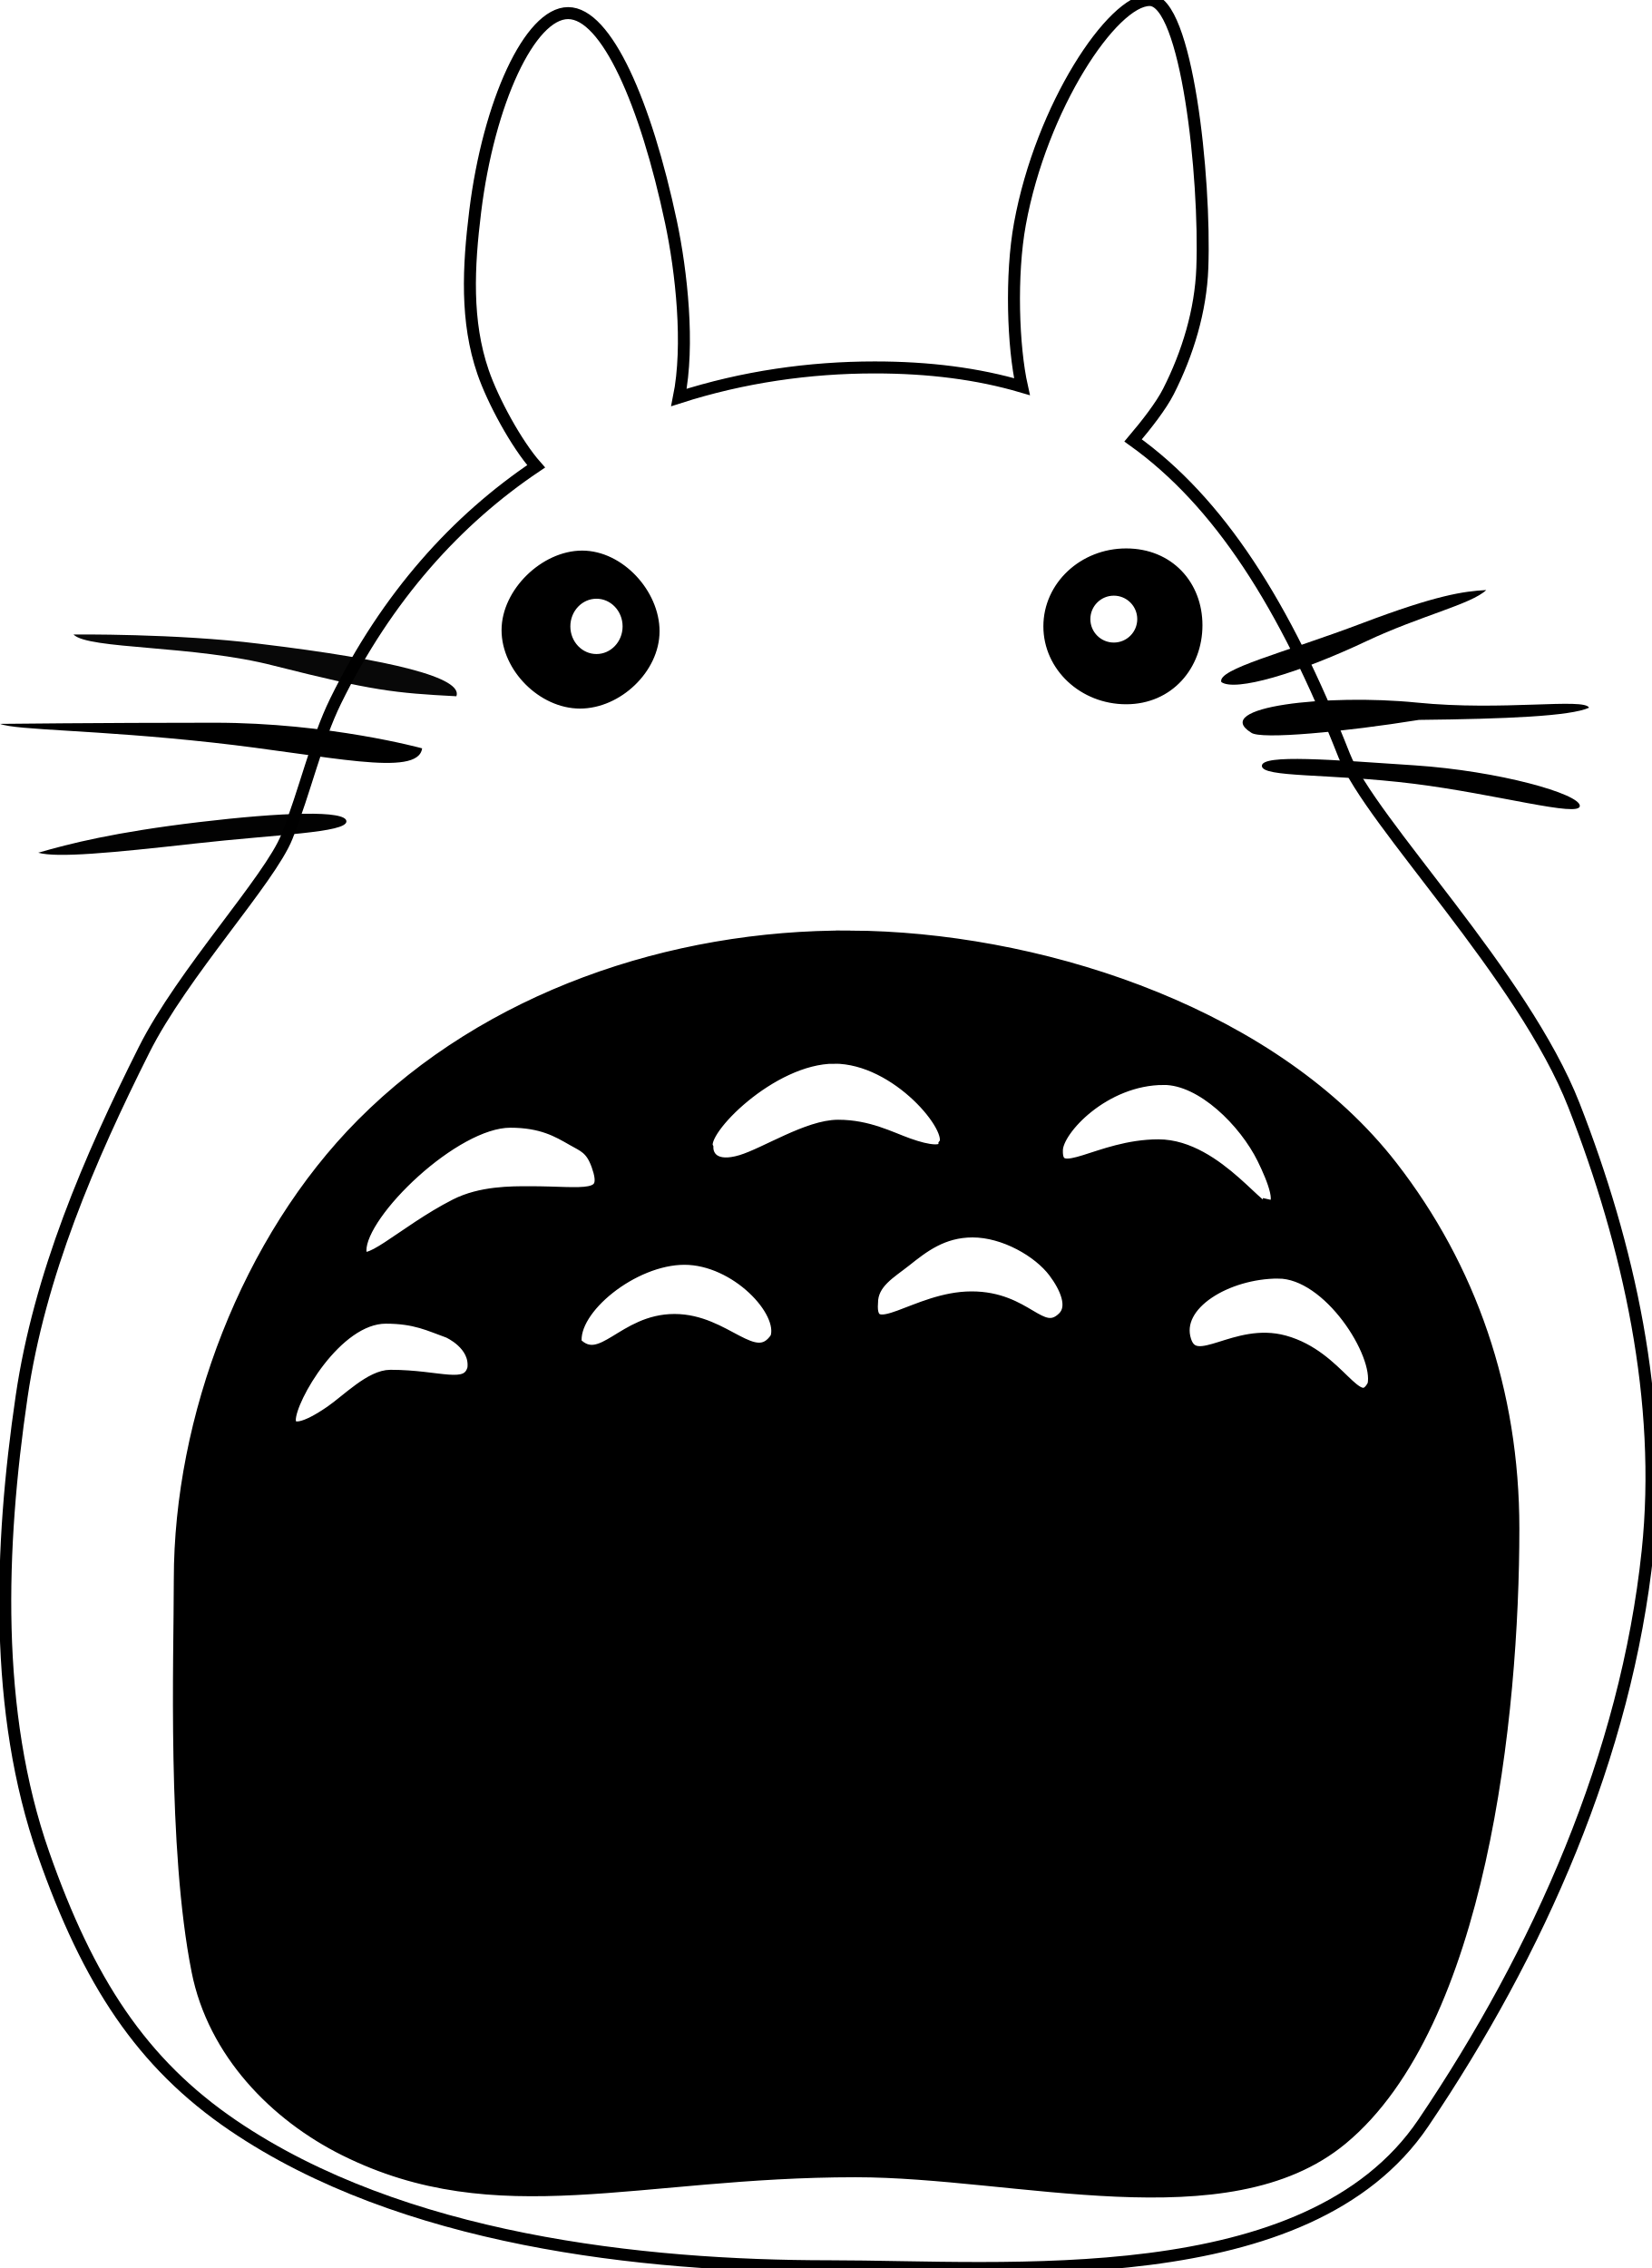
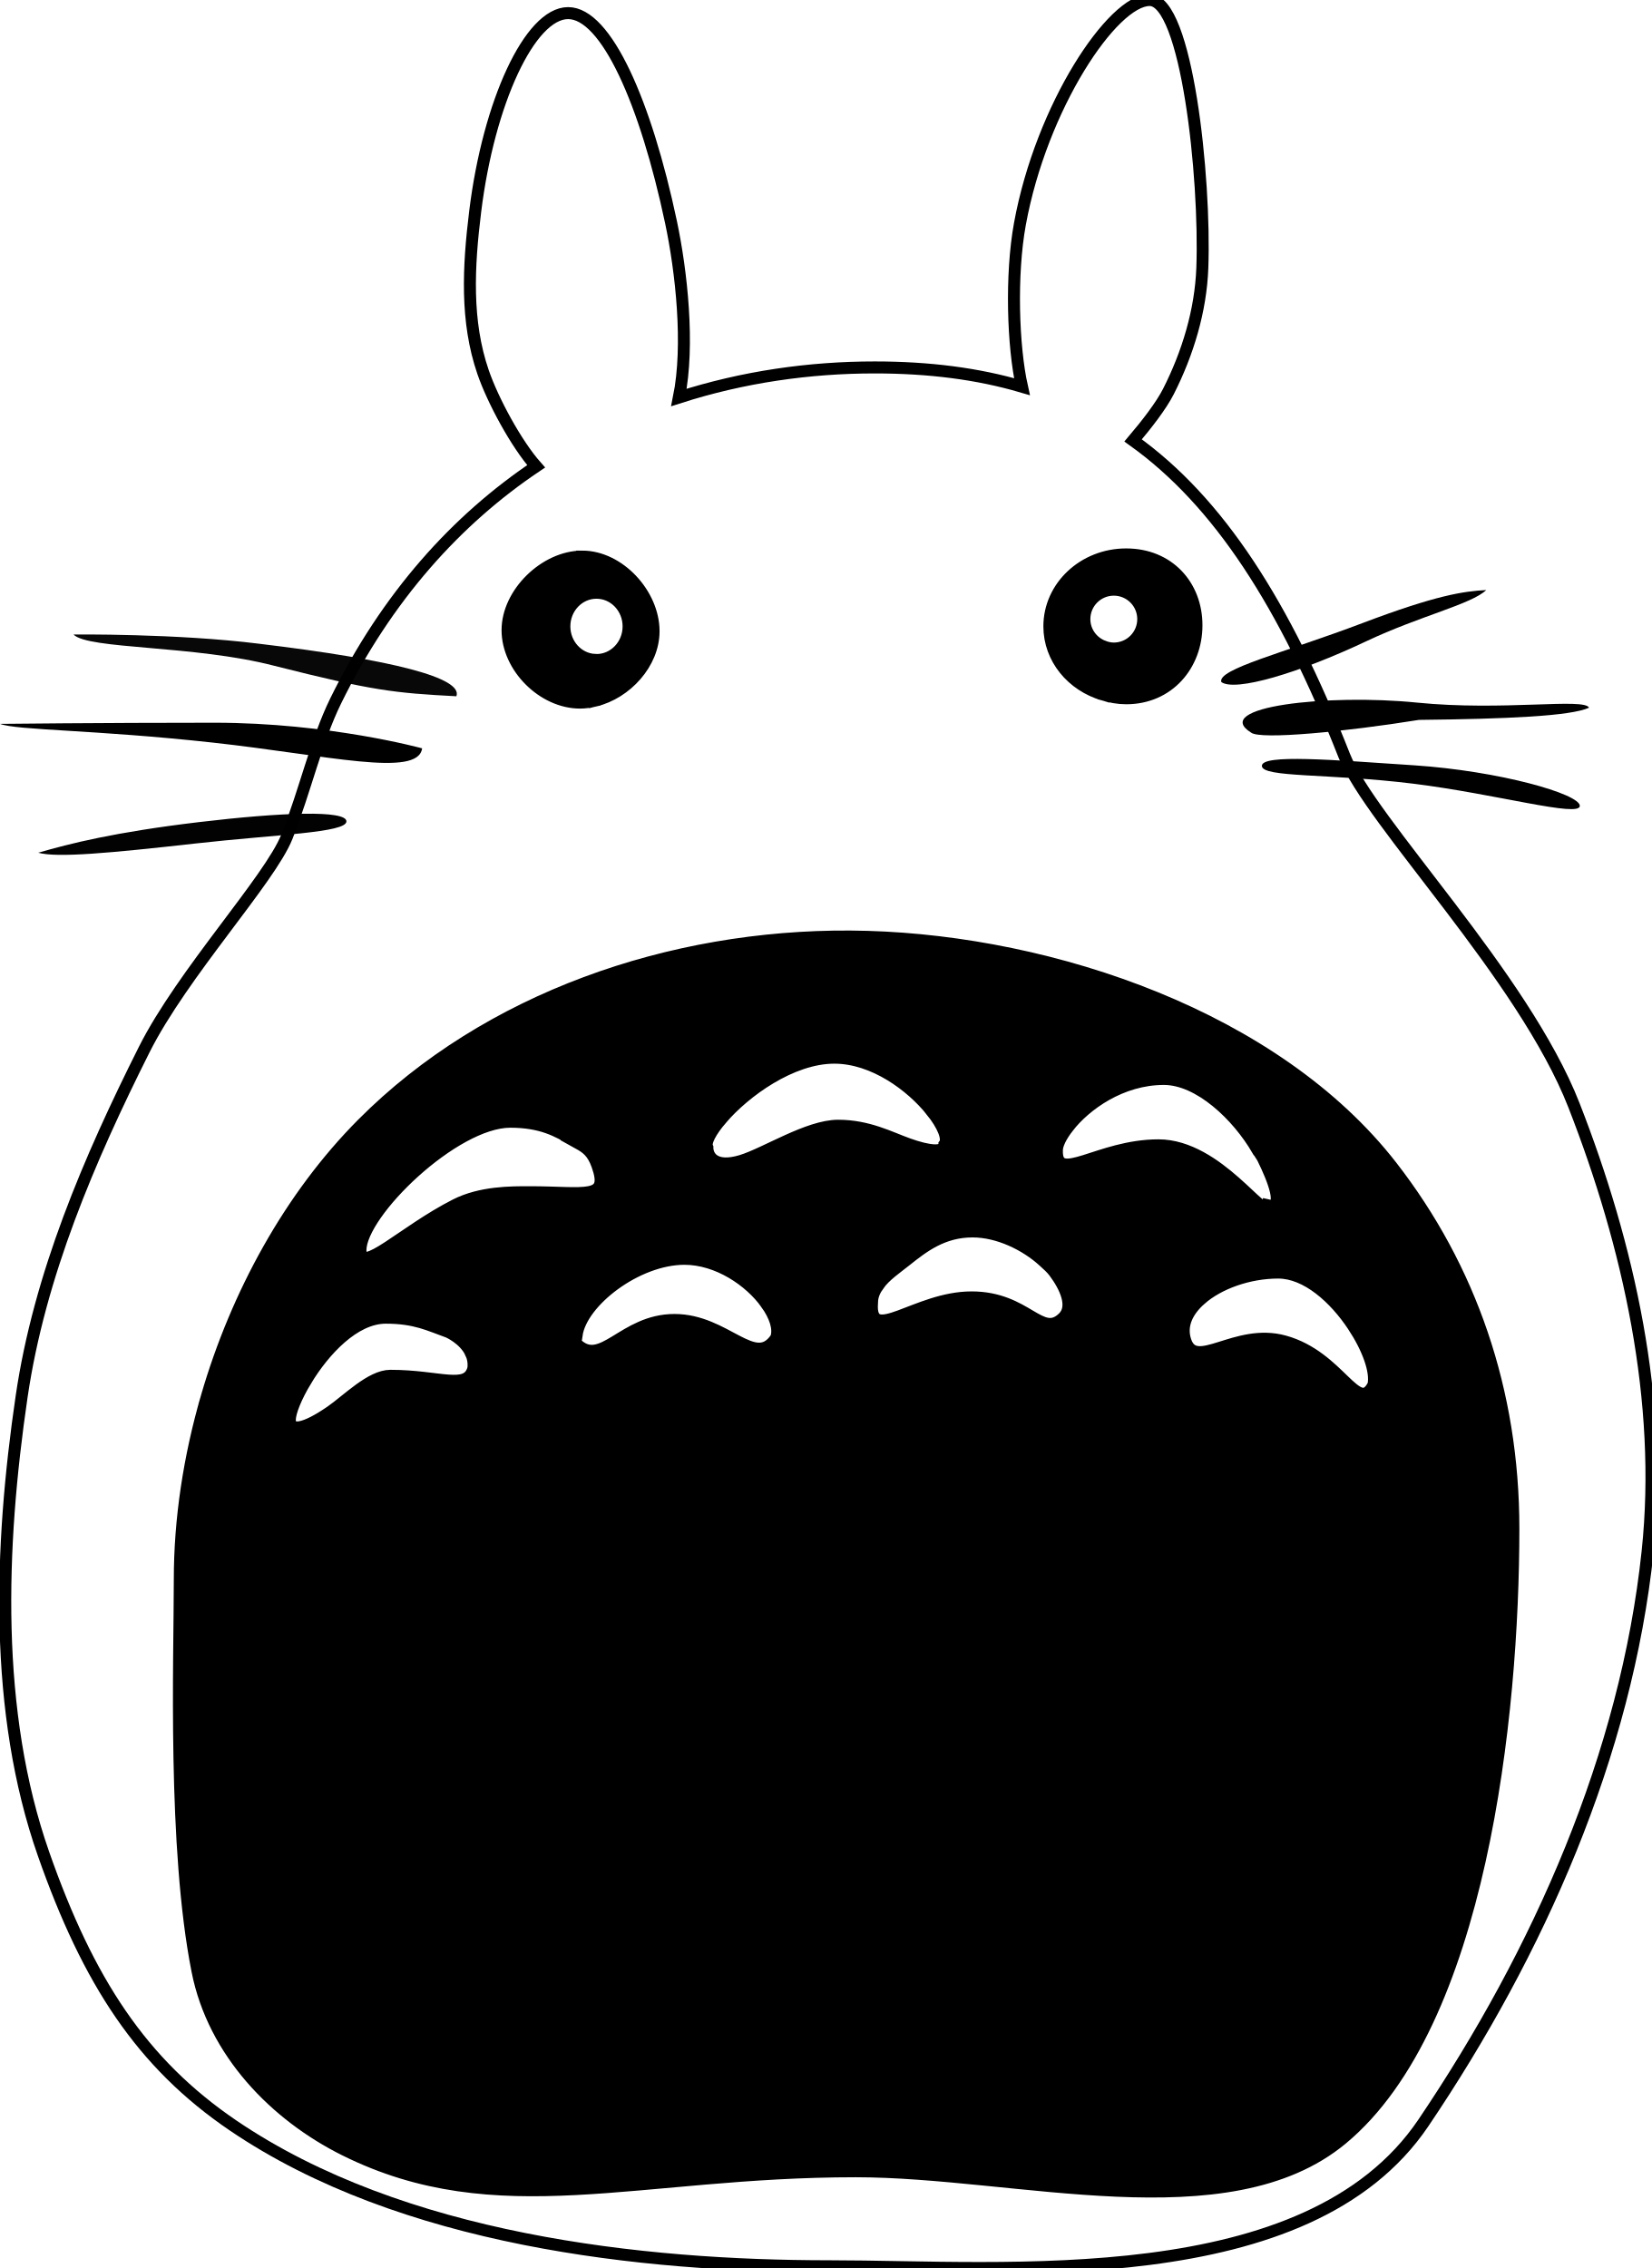
<svg xmlns="http://www.w3.org/2000/svg" id="svg8" version="1.1" viewBox="0 0 102.036 140.125" height="140.125mm" width="102.036mm">
  <defs id="defs2" />
  <g transform="translate(-39.73474,-67.70567)" style="display:inline;opacity:1" id="layer1" />
  <g transform="translate(-39.73474,-67.70567)" style="display:inline;opacity:0.99" id="layer2" />
  <g transform="translate(-39.73474,-67.70567)" style="display:inline" id="layer3" />
  <g transform="translate(-39.73474,-67.70567)" id="layer4">
    <path style="display:inline;opacity:1;fill:none;fill-opacity:1;stroke:#000000;stroke-width:2.801;stroke-opacity:1" d="m 268.465,0 c -8.647,5.2913387e-5 -25.287,24.853 -30.301,52.293 -2.173,11.896 -1.626,28.595 0.473,37.998 -10.303,-3.031 -21.671,-4.49 -34.387,-4.49 -15.2,3e-6 -30.719,2.194 -45.709,7.016 2.478,-12.211 0.592,-29.411 -1.857,-40.967 -5.893,-27.806 -15.093,-48.789 -24.02,-48.789 -8.926,3.8e-6 -18.55,20.82 -21.697,46.289 -1.607,13.006 -2.238,25.671 1.826,37.512 2.301,6.704 7.785,16.823 12.404,22.033 -18.485,12.407 -34.8,30.292 -46.83,54.82 -4.545,9.268 -7.085,20.867 -11.375,31.67 -3.964,9.984 -24.388,31.907 -33.34,49.75 -12.831,25.575 -24.435,52.628 -28.596,80.938 -5.184,35.271 -6.515,73.674 5.107,106.828 10.458,29.832 22.929,48.931 44.25,63.416 39.449,26.801 95.378,32.885 139.244,32.885 41.359,0 111.655,6.615 138.727,-33.486 26.987,-39.976 47.356,-85.964 52.367,-133.502 3.687,-34.974 -4.401,-71.337 -17.199,-104.094 -11.855,-30.343 -47.56,-66.191 -53.658,-81.682 -13.939,-35.408 -29.283,-59.275 -49.297,-73.592 3.164,-3.734 6.541,-8.067 8.256,-11.447 4.507,-8.882 7.539,-18.861 7.906,-28.814 C 281.544,41.338 277.112,-1.511811e-5 268.465,0 Z" transform="matrix(0.2645833,0,0,0.2645833,39.73474,67.70567)" id="path845" />
-     <path style="display:inline;opacity:1;fill:#000000;fill-opacity:1;stroke:#000000;stroke-width:2.801;stroke-opacity:1" d="M 262.975 129.465 C 253.072 129.465 245.043 136.985 245.043 146.26 C 245.043 155.535 253.072 163.053 262.975 163.053 C 272.877 163.053 279.389 155.281 279.389 146.006 C 279.389 136.731 272.877 129.465 262.975 129.465 z M 135.947 129.971 C 127.3 129.971 118.521 138.495 118.521 147.143 C 118.522 155.79 126.794 164.062 135.441 164.062 C 144.089 164.062 152.615 156.044 152.615 147.396 C 152.615 138.749 144.595 129.971 135.947 129.971 z M 260.09 137.695 A 6.875 6.875 0 0 1 266.965 144.57 A 6.875 6.875 0 0 1 260.09 151.445 A 6.875 6.875 0 0 1 253.215 144.57 A 6.875 6.875 0 0 1 260.09 137.695 z M 139.285 138.41 A 7.5 7.857 0 0 1 146.785 146.268 A 7.5 7.857 0 0 1 139.285 154.125 A 7.5 7.857 0 0 1 131.785 146.268 A 7.5 7.857 0 0 1 139.285 138.41 z " transform="matrix(0.2645833,0,0,0.2645833,39.73474,67.70567)" id="path843" />
-     <path id="path846" transform="matrix(0.2645833,0,0,0.2645833,39.73474,67.70567)" style="display:inline;opacity:1;fill:#000000;fill-opacity:1;stroke:#000000;stroke-width:2.801;stroke-opacity:1" d="m 198.555,218.695 c -41.941,-0.262 -84.719,14.391 -113.938,43.766 -26.868,27.011 -42.631,68.77 -42.631,106.361 0,18.66 -1.58,62.542 4.129,91.396 3.778,19.094 18.246,33.767 34.402,41.812 35.622,17.739 68.369,4.982 119.281,4.982 37.649,0 86.818,14.631 113.555,-7.543 32.401,-26.871 40.039,-98.796 40.039,-142.512 0,-32.214 -10.071,-60.926 -28.4,-84.545 -27.07,-34.883 -79.158,-52.382 -122.381,-53.646 -1.351,-0.04 -2.704,-0.064 -4.057,-0.072 z m -3.732,28.285 c 14.793,0 28.391,16.91 25.713,20.27 1e-5,2.05 -3.67,1.622 -8.457,-0.088 -4.31,-1.539 -9.355,-4.287 -16.363,-4.287 -7.033,0 -16.959,6.493 -22.627,8.205 -6.255,1.889 -7.91,-1.074 -7.91,-3.117 -1.964,-3.717 14.851,-20.982 29.645,-20.982 z m 76.955,4.967 c 8.953,0 18.934,10.01 23.148,18.559 2.377,4.823 5.238,11.919 1.197,10.975 -0.505,4.229 -11.605,-14.031 -25.609,-14.031 -14.004,-4e-5 -23.967,9.294 -23.715,1.15 -4e-5,-4.734 10.974,-16.652 24.979,-16.652 z m -152.623,9.988 c 7.378,0 11.111,2.233 14.525,4.189 2.652,1.52 4.392,1.986 5.82,6.006 2.942,8.28 -2.77,6.268 -15.881,6.268 -4.255,0 -11.322,-0.052 -17.24,2.953 -12.317,6.255 -22.213,16.537 -22.213,10.602 1.5e-5,-8.787 21.878,-30.018 34.988,-30.018 z m 107.959,25.619 c 7.406,0 15.462,4.654 19.061,9.443 2.703,3.598 4.721,8.149 2.125,10.691 -5.229,5.12 -8.466,-4.73 -21.438,-4.73 -12.971,0 -23.992,11.249 -23.234,1.264 0,-4.713 4.342,-7.052 7.84,-9.838 4.1,-3.265 8.647,-6.83 15.646,-6.83 z m -67.291,6.391 c 12.032,0 23.571,12.247 21.428,18.482 -5,7.486 -11.718,-4.197 -23.75,-4.197 -12.032,0 -16.964,11.504 -23.035,5.447 -1.071,-8.021 13.326,-19.732 25.357,-19.732 z m 138.66,3.215 c 11.884,0 23.84,19.035 22.232,26.25 -3.75,7.215 -7.849,-6.608 -20.805,-10.18 -11.457,-3.158 -20.757,7.158 -23.125,-0.178 -2.754,-8.531 9.813,-15.893 21.697,-15.893 z M 90.09,307.695 c 6.972,0 10.19,1.764 14.607,3.334 0,0 6.552,2.846 5.838,8.541 -1.429,5.239 -7.787,1.697 -19.375,1.697 -4.548,0 -10.009,5.658 -13.881,8.332 -5.992,4.139 -9.602,4.901 -9.602,1.936 3.8e-5,-4.882 10.824,-23.84 22.412,-23.84 z" />
+     <path id="path843" transform="matrix(0.2645833,0,0,0.2645833,39.73474,67.70567)" style="display:inline;opacity:1;fill:#000000;fill-opacity:1;stroke:#000000;stroke-width:2.801;stroke-opacity:1" d="m 262.975,129.465 c -9.903,0 -17.932,7.52 -17.932,16.795 0,7.523 5.318,13.814 12.598,15.951 v -11.262 c -2.579,-0.991 -4.426,-3.451 -4.426,-6.379 0,-3.797 3.078,-6.875 6.875,-6.875 3.797,0 6.875,3.078 6.875,6.875 0,3.797 -3.078,6.875 -6.875,6.875 -0.869,0 -1.684,-0.202 -2.449,-0.496 v 11.262 c 1.695,0.498 3.463,0.842 5.334,0.842 9.903,0 16.414,-7.772 16.414,-17.047 -4e-5,-9.275 -6.511,-16.541 -16.414,-16.541 z m -127.027,0.506 c -8.647,0 -17.426,8.525 -17.426,17.172 2e-5,8.647 8.273,16.92 16.92,16.92 1.179,0 2.35,-0.176 3.504,-0.455 v -9.5 c -4.002,-0.19 -7.155,-3.642 -7.16,-7.84 -1.5e-4,-4.339 3.358,-7.857 7.5,-7.857 4.142,0 7.5,3.518 7.5,7.857 1.5e-4,4.339 -3.358,7.857 -7.5,7.857 -0.113,-0.003 -0.227,-0.009 -0.34,-0.018 v 9.5 c 7.305,-1.77 13.67,-8.743 13.67,-16.211 1e-5,-8.647 -8.021,-17.426 -16.668,-17.426 z" />
+     <path style="display:inline;opacity:1;fill:#000000;fill-opacity:1;stroke:#000000;stroke-width:2.801;stroke-opacity:1" d="M 198.555 218.695 C 156.614 218.433 113.836 233.087 84.617 262.461 C 67.743 279.425 55.265 302.207 48.305 326.119 L 71.482 322.264 C 75.64 315.406 82.693 307.695 90.09 307.695 C 97.062 307.695 100.279 309.459 104.697 311.029 C 104.697 311.029 108.401 312.644 109.934 315.867 L 134.641 311.756 C 135.734 303.909 148.708 293.945 159.822 293.945 C 167.612 293.945 175.13 299.077 178.928 304.389 L 205.152 300.027 C 206.72 297.849 209.213 296.179 211.467 294.385 C 215.566 291.12 220.114 287.555 227.113 287.555 C 233.182 287.555 239.547 290.709 243.678 294.473 L 280.355 303.398 C 284.588 299.667 291.604 297.16 298.482 297.16 C 305.127 297.16 311.706 303.132 316.012 309.641 L 307.445 270.162 L 293.654 268.506 C 294.043 269.175 294.602 269.849 294.926 270.506 C 297.303 275.328 300.164 282.425 296.123 281.48 C 295.618 285.709 284.518 267.449 270.514 267.449 C 256.509 267.449 246.546 276.743 246.799 268.6 C 246.799 267.242 247.786 265.279 249.404 263.189 L 217.471 259.354 C 220.252 262.82 221.54 265.989 220.535 267.25 C 220.535 269.3 216.866 268.872 212.078 267.162 C 207.768 265.623 202.723 262.875 195.715 262.875 C 188.682 262.875 178.756 269.368 173.088 271.08 C 166.833 272.969 165.178 270.007 165.178 267.963 C 164.552 266.778 165.975 264.171 168.492 261.23 L 135.02 266.945 C 136.873 267.973 138.355 268.91 139.5 272.131 C 142.442 280.41 136.73 278.398 123.619 278.398 C 119.364 278.398 112.297 278.346 106.379 281.352 C 94.062 287.607 84.166 297.888 84.166 291.953 C 84.166 283.166 106.044 261.936 119.154 261.936 C 126.533 261.936 130.265 264.169 133.68 266.125 C 134.207 266.427 134.56 266.69 135.02 266.945 L 168.492 261.23 C 173.871 254.947 184.745 246.98 194.822 246.98 C 204.065 246.98 212.839 253.581 217.471 259.354 L 249.404 263.189 C 253.428 257.995 261.79 251.947 271.777 251.947 C 280.043 251.947 288.983 260.469 293.654 268.506 L 307.445 270.162 L 316.012 309.641 C 319.407 314.772 321.423 320.229 320.715 323.41 C 316.965 330.625 312.866 316.802 299.91 313.23 C 288.454 310.072 279.153 320.389 276.785 313.053 C 275.625 309.459 277.275 306.114 280.355 303.398 L 243.678 294.473 C 244.588 295.302 245.524 296.133 246.174 296.998 C 248.877 300.596 250.895 305.147 248.299 307.689 C 243.07 312.809 239.832 302.959 226.861 302.959 C 213.89 302.959 202.869 314.208 203.627 304.223 C 203.627 302.546 204.287 301.23 205.152 300.027 L 178.928 304.389 C 180.996 307.282 182.006 310.229 181.25 312.428 C 176.25 319.913 169.532 308.23 157.5 308.23 C 145.468 308.23 140.536 319.735 134.465 313.678 C 134.383 313.066 134.55 312.404 134.641 311.756 L 109.934 315.867 C 110.438 316.928 110.712 318.16 110.535 319.57 C 109.107 324.809 102.748 321.268 91.16 321.268 C 86.612 321.268 81.151 326.925 77.279 329.6 C 71.287 333.739 67.678 334.501 67.678 331.535 C 67.678 329.77 69.127 326.149 71.482 322.264 L 48.305 326.119 C 44.182 340.282 41.986 354.839 41.986 368.822 C 41.986 387.482 40.406 431.365 46.115 460.219 C 49.893 479.312 64.361 493.986 80.518 502.031 C 116.14 519.771 148.886 507.014 199.799 507.014 C 237.448 507.014 286.616 521.645 313.354 499.471 C 345.755 472.599 353.393 400.675 353.393 356.959 C 353.393 324.745 343.321 296.033 324.992 272.414 C 297.922 237.531 245.834 220.032 202.611 218.768 C 201.261 218.728 199.908 218.704 198.555 218.695 z " id="path846" transform="matrix(0.2645833,0,0,0.2645833,39.73474,67.70567)" />
    <path id="path4627" d="m 56.681,108.841 c -4.964,-1.291 -11.508,-1.001 -12.406,-1.934 0,0 6.372,-0.069 11.461,0.57 8.324,0.999 12.618,2.117 12.196,3.246 -3.856,-0.202 -5.155,-0.342 -11.251,-1.882 z" style="display:inline;opacity:0.99;fill:#000000;fill-opacity:0.973;stroke:none;stroke-width:0.265;stroke-opacity:1" />
    <path id="path4633" d="m 61.138,118.453 c 10e-7,0.705 -4.299,0.803 -9.355,1.37 -5.212,0.584 -8.504,0.894 -9.686,0.567 1.937,-0.563 4.714,-1.269 9.922,-1.89 5.15,-0.614 9.119,-0.752 9.119,-0.047 z" style="display:inline;opacity:0.99;fill:#000000;fill-opacity:1;stroke:none;stroke-width:0.265;stroke-opacity:1" />
    <path id="path4638" d="m 131.561,104.16 c -0.898,0.872 -4.104,1.601 -7.405,3.161 -4.214,1.99 -8.113,3.136 -8.963,2.524 -0.26,-0.802 3.852,-1.798 8.7,-3.635 4.583,-1.737 6.274,-1.976 7.668,-2.049 z" style="display:inline;fill:#000000;fill-opacity:1;stroke:none;stroke-width:0.265;stroke-opacity:1" />
    <path id="path4643" d="m 137.911,111.431 c -1.136,0.523 -5.111,0.693 -10.507,0.752 -4.525,0.728 -9.806,1.242 -10.373,0.785 -2.539,-1.592 4.723,-2.409 10.24,-1.854 5.311,0.535 10.373,-0.306 10.641,0.317 z" style="fill:#000000;fill-opacity:1;stroke:none;stroke-width:0.265;stroke-opacity:1" />
    <path id="path4646" d="m 137.343,117.495 c -3e-5,0.738 -5.165,-0.735 -10.29,-1.37 -5.219,-0.646 -9.354,-0.364 -9.354,-1.102 -10e-6,-0.738 4.397,-0.367 9.421,-0.033 5.247,0.349 10.223,1.768 10.223,2.506 z" style="display:inline;opacity:1;fill:#000000;fill-opacity:1;stroke:none;stroke-width:0.265;stroke-opacity:1" />
    <path id="path4630" d="m 65.815,113.941 c -0.25,1.838 -5.88,0.418 -12.922,-0.354 -7.321,-0.803 -12.119,-0.756 -13.158,-1.158 0,0 6.168,-0.071 13.253,-0.071 7.084,0 12.828,1.583 12.828,1.583 z" style="display:inline;opacity:1;fill:#000000;fill-opacity:1;stroke:none;stroke-width:0.265;stroke-opacity:1" />
  </g>
</svg>
